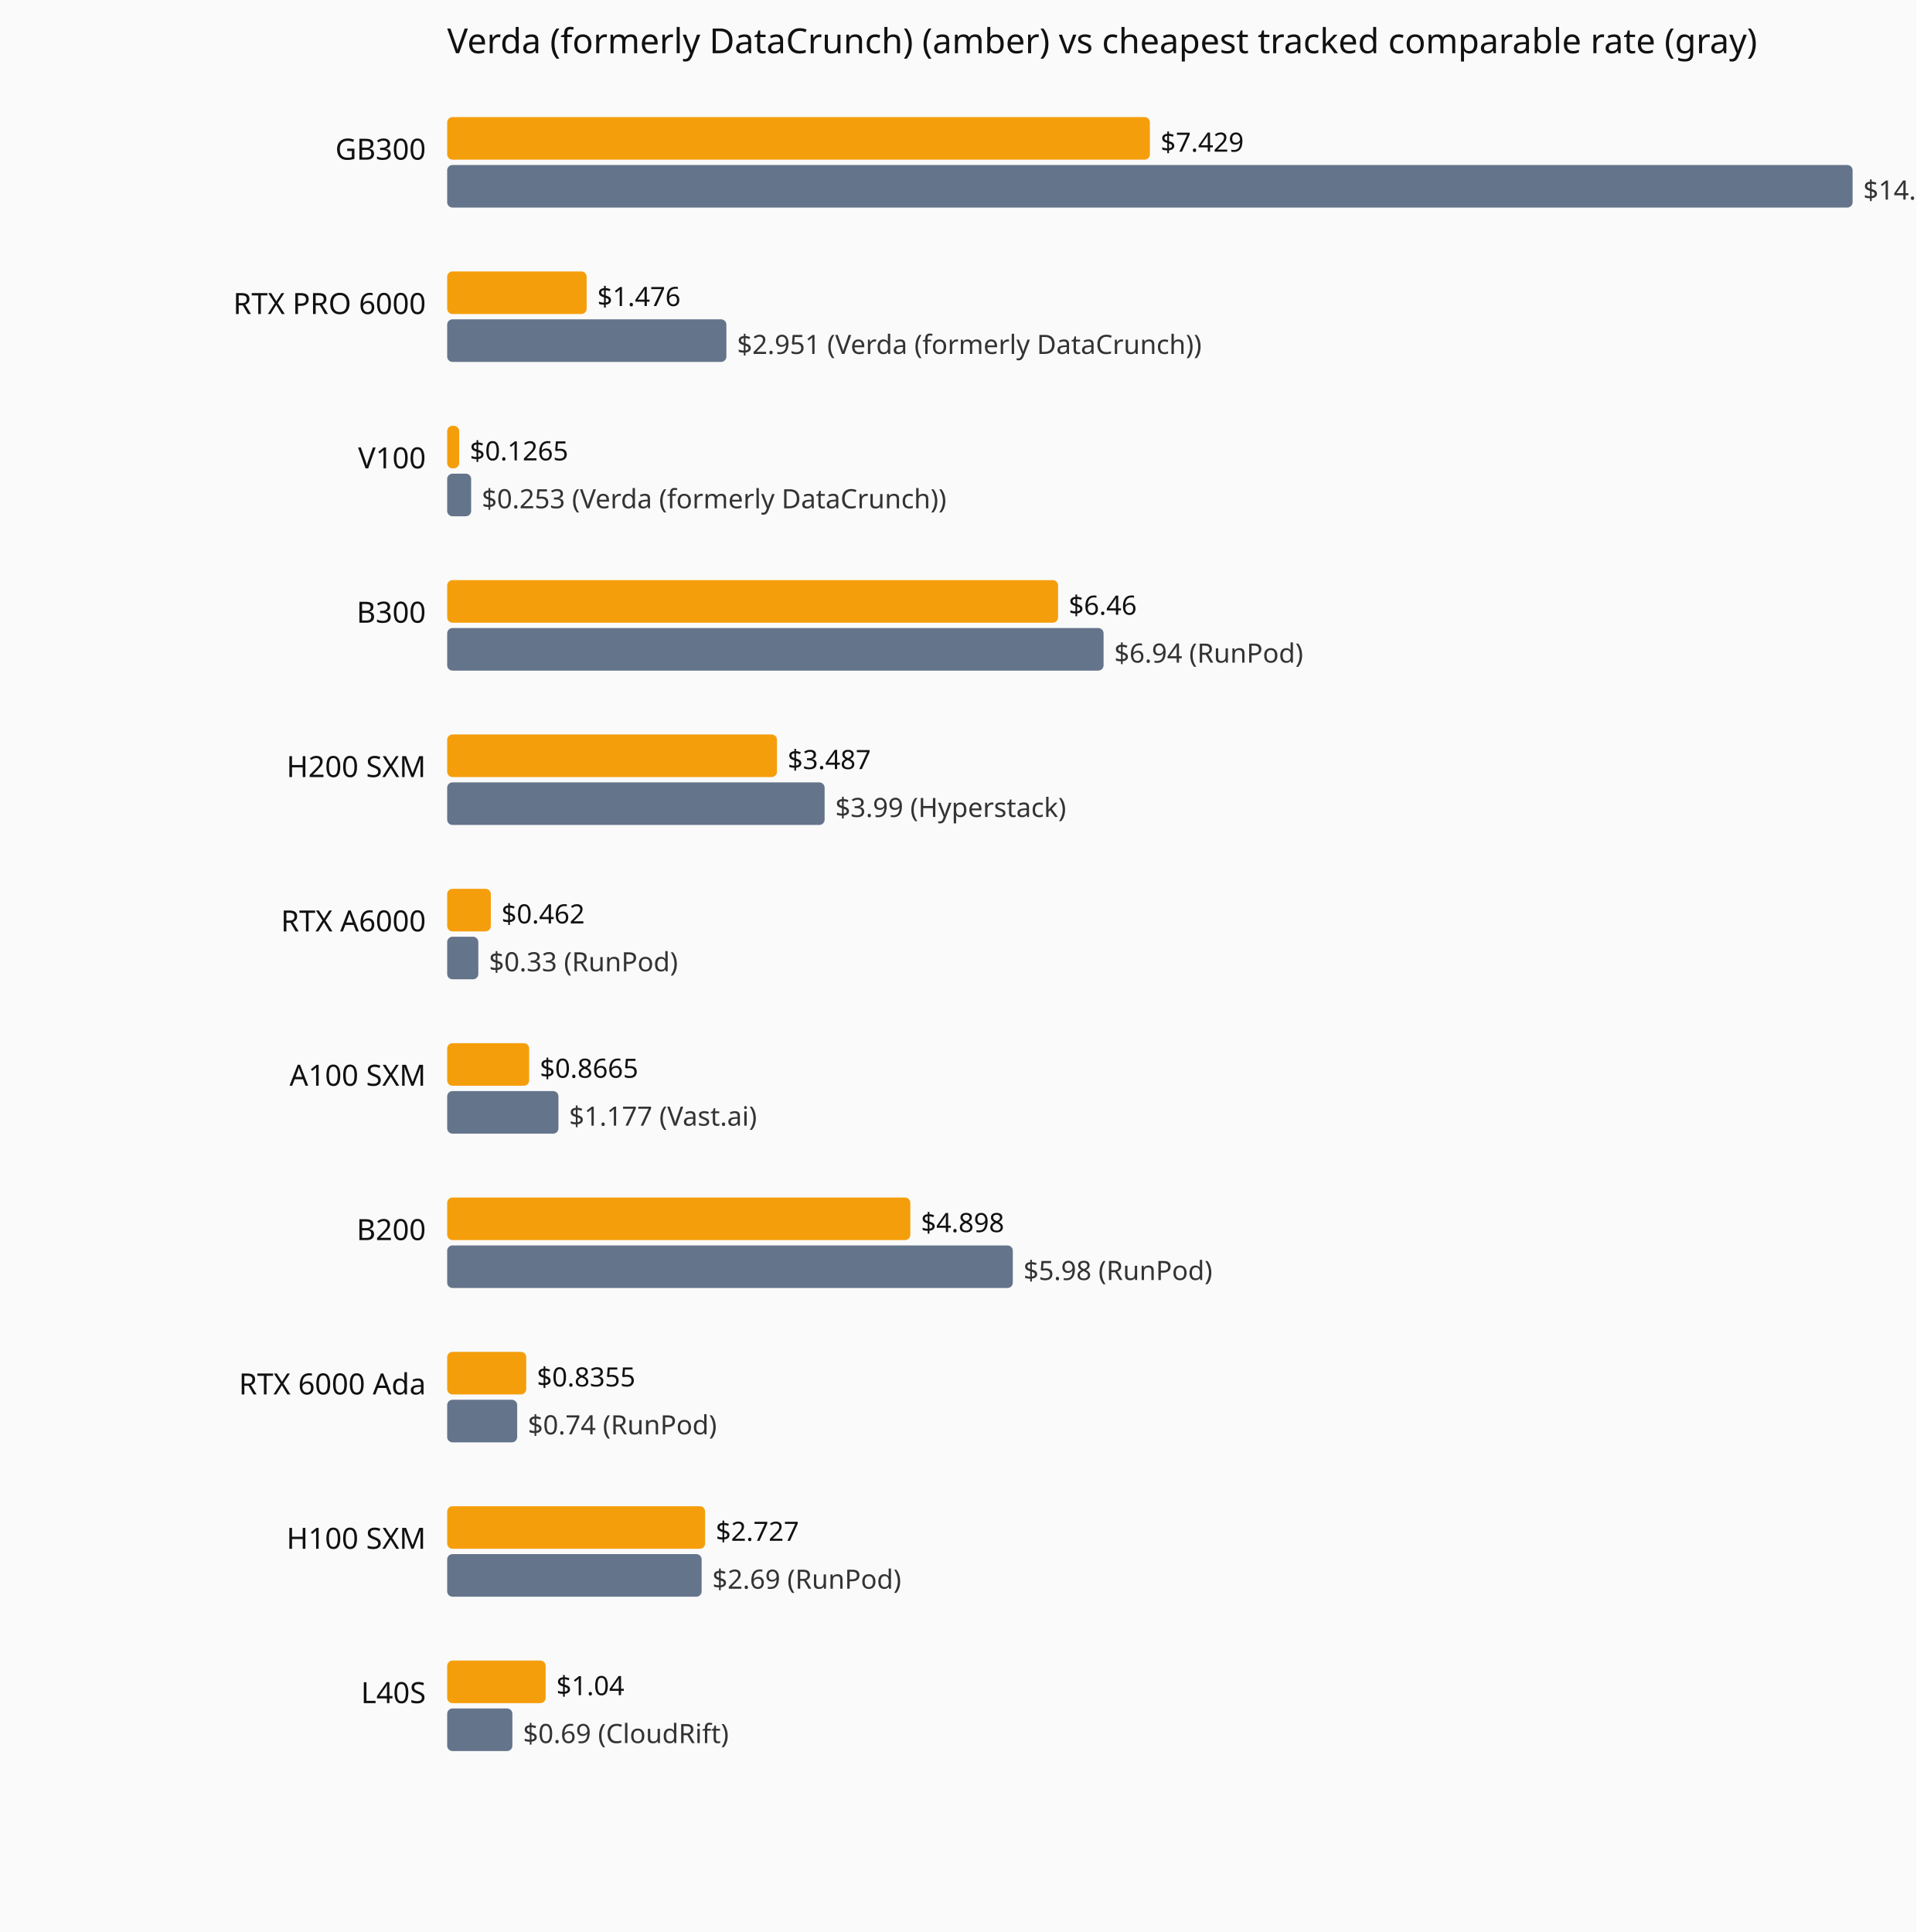
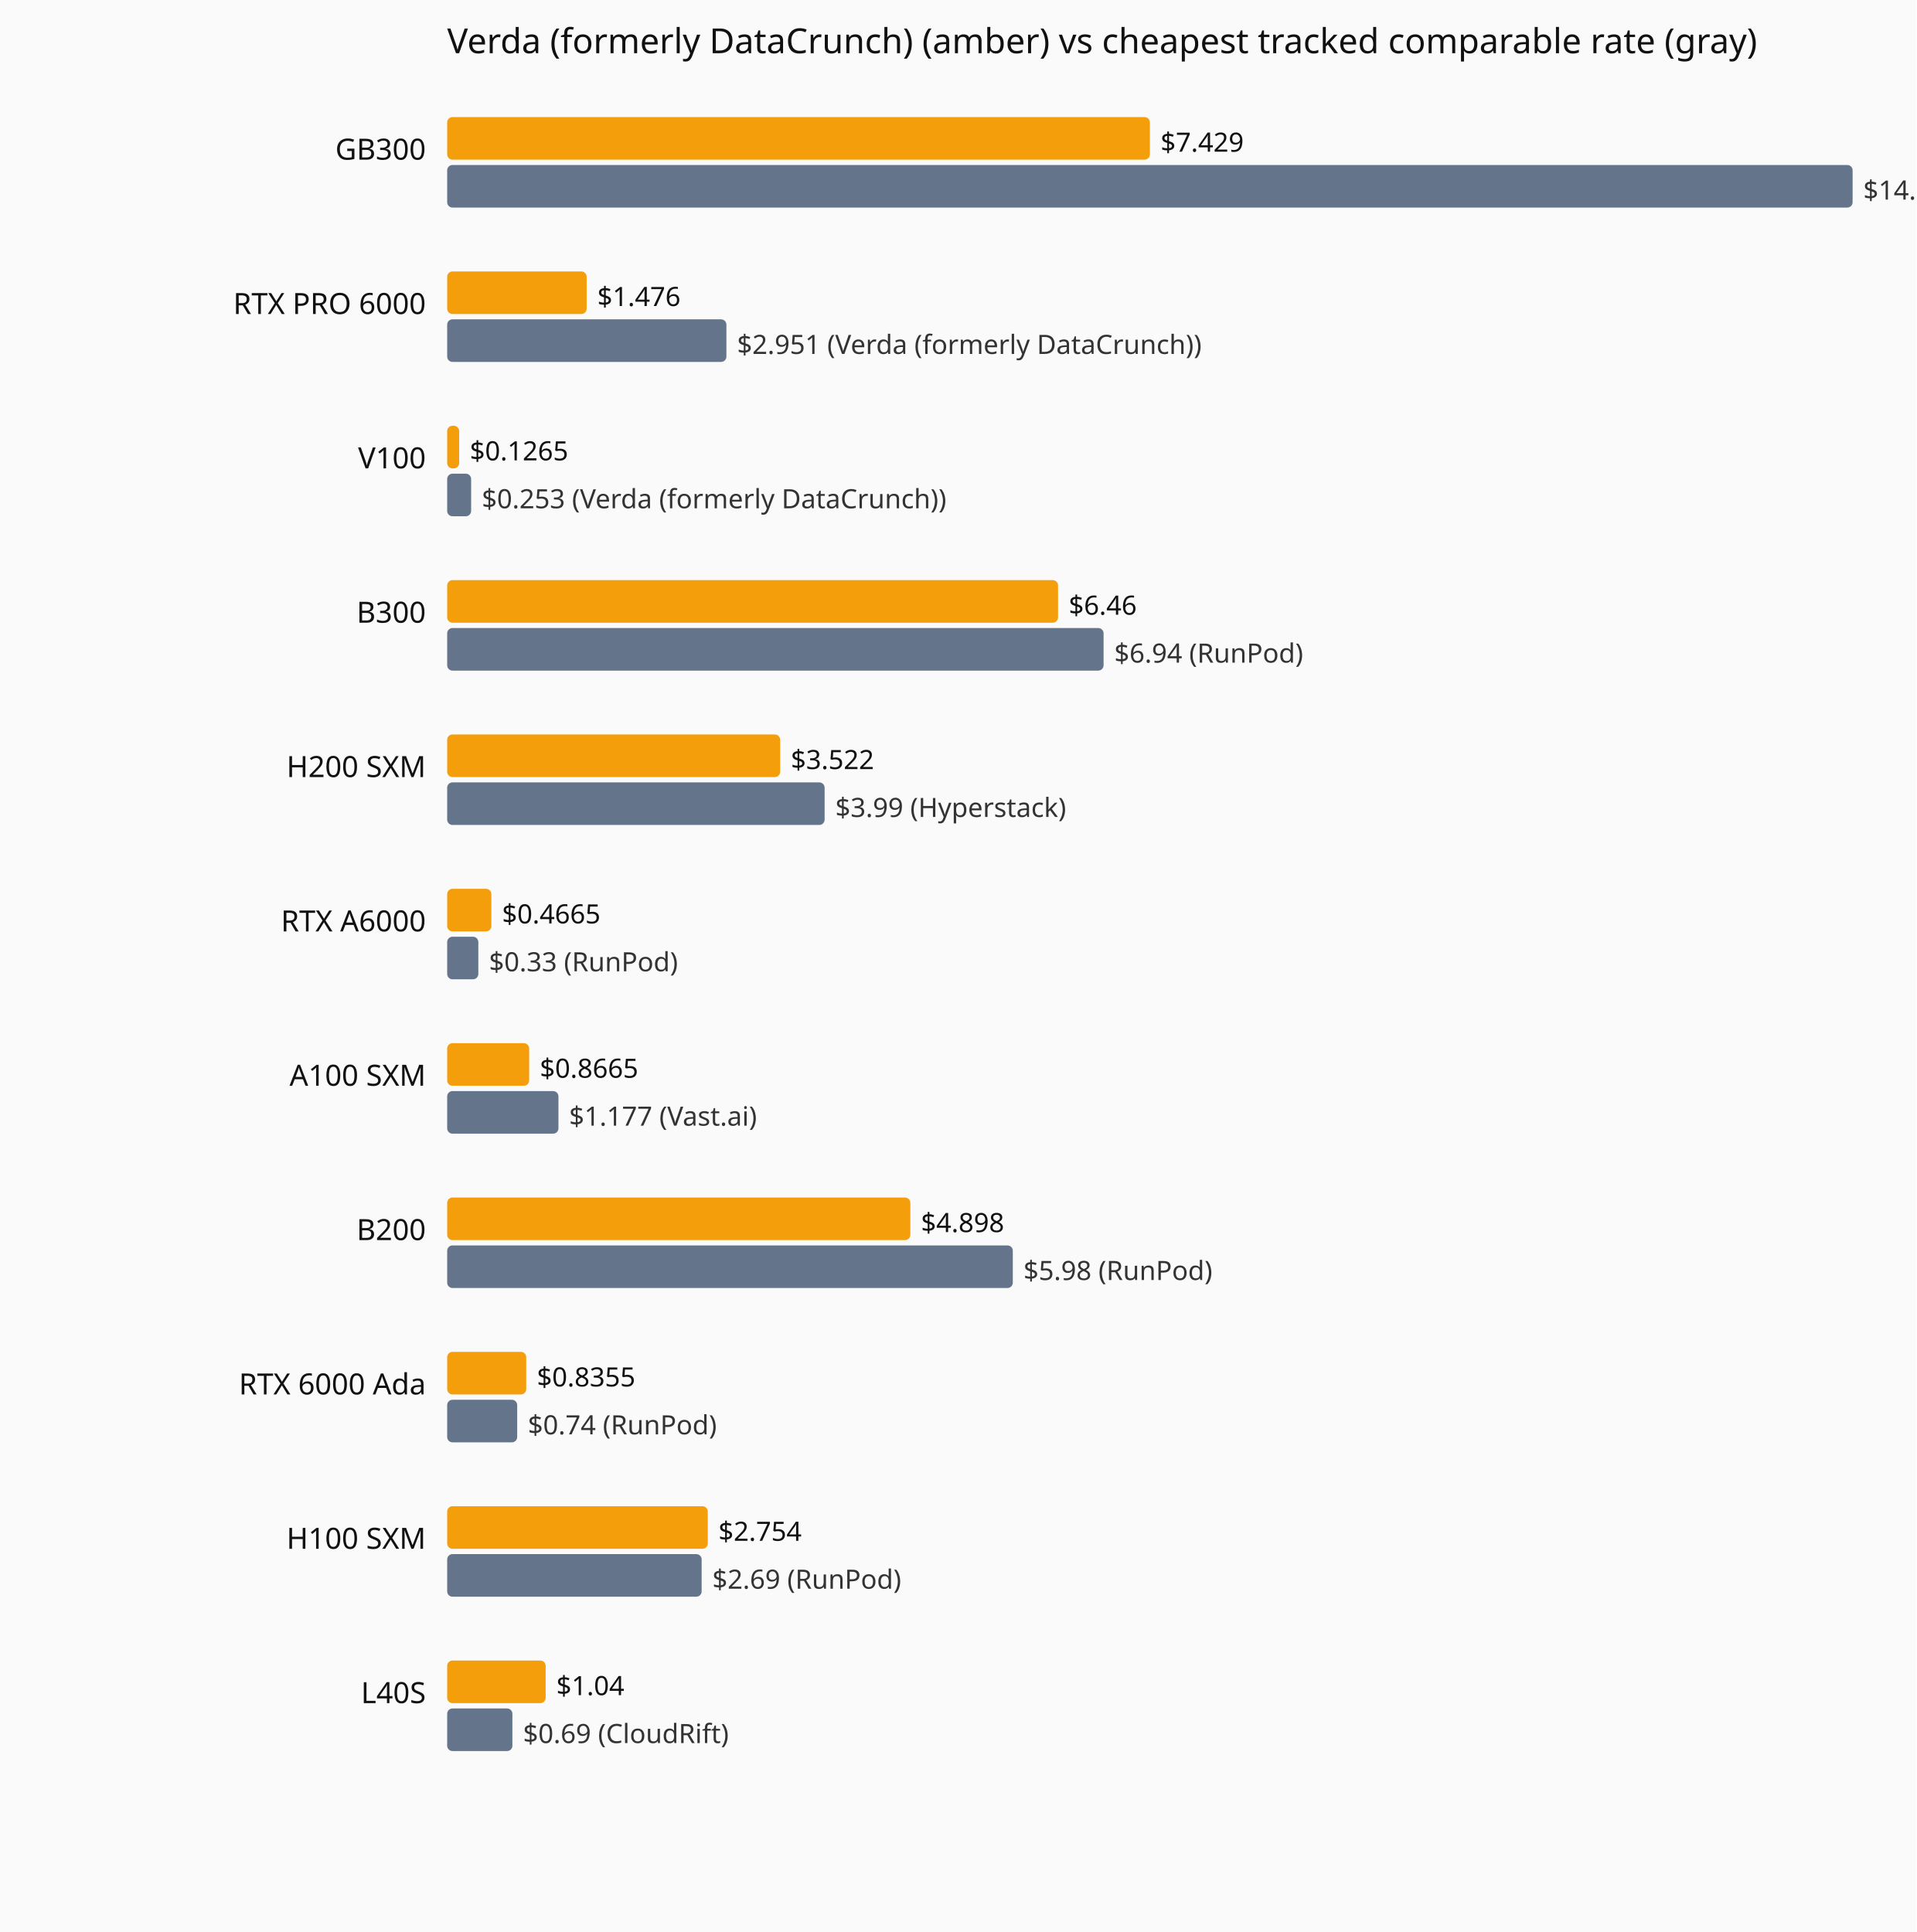
<svg xmlns="http://www.w3.org/2000/svg" viewBox="0 0 720 726" role="img" aria-label="Current hourly rate versus the cheapest tracked vendor, by GPU model.">
  <rect width="720" height="726" fill="#fafafa" />
  <text x="168" y="20" font-family="system-ui,sans-serif" font-size="13" fill="#111">Verda (formerly DataCrunch) (amber) vs cheapest tracked comparable rate (gray)</text>
  <text x="160" y="60" text-anchor="end" font-family="system-ui,sans-serif" font-size="11" fill="#111">GB300</text>
  <rect x="168" y="44" width="264.0" height="16" fill="#f59e0b" rx="2" />
  <text x="436.0" y="57" font-family="system-ui,sans-serif" font-size="10" fill="#111">$7.429</text>
  <rect x="168" y="62" width="528.0" height="16" fill="#64748b" rx="2" />
  <text x="700.0" y="75" font-family="system-ui,sans-serif" font-size="10" fill="#333">$14.86 (Verda (formerly DataCrunch))</text>
  <text x="160" y="118" text-anchor="end" font-family="system-ui,sans-serif" font-size="11" fill="#111">RTX PRO 6000</text>
  <rect x="168" y="102" width="52.4" height="16" fill="#f59e0b" rx="2" />
  <text x="224.4" y="115" font-family="system-ui,sans-serif" font-size="10" fill="#111">$1.476</text>
  <rect x="168" y="120" width="104.9" height="16" fill="#64748b" rx="2" />
  <text x="276.9" y="133" font-family="system-ui,sans-serif" font-size="10" fill="#333">$2.951 (Verda (formerly DataCrunch))</text>
  <text x="160" y="176" text-anchor="end" font-family="system-ui,sans-serif" font-size="11" fill="#111">V100</text>
  <rect x="168" y="160" width="4.5" height="16" fill="#f59e0b" rx="2" />
  <text x="176.5" y="173" font-family="system-ui,sans-serif" font-size="10" fill="#111">$0.1265</text>
  <rect x="168" y="178" width="9.0" height="16" fill="#64748b" rx="2" />
  <text x="181.0" y="191" font-family="system-ui,sans-serif" font-size="10" fill="#333">$0.253 (Verda (formerly DataCrunch))</text>
  <text x="160" y="234" text-anchor="end" font-family="system-ui,sans-serif" font-size="11" fill="#111">B300</text>
  <rect x="168" y="218" width="229.5" height="16" fill="#f59e0b" rx="2" />
  <text x="401.5" y="231" font-family="system-ui,sans-serif" font-size="10" fill="#111">$6.46</text>
  <rect x="168" y="236" width="246.6" height="16" fill="#64748b" rx="2" />
  <text x="418.6" y="249" font-family="system-ui,sans-serif" font-size="10" fill="#333">$6.94 (RunPod)</text>
  <text x="160" y="292" text-anchor="end" font-family="system-ui,sans-serif" font-size="11" fill="#111">H200 SXM</text>
-   <rect x="168" y="276" width="123.9" height="16" fill="#f59e0b" rx="2" />
-   <text x="295.9" y="289" font-family="system-ui,sans-serif" font-size="10" fill="#111">$3.487</text>
+   <rect x="168" y="276" width="125.1" height="16" fill="#f59e0b" rx="2" />
+   <text x="297.1" y="289" font-family="system-ui,sans-serif" font-size="10" fill="#111">$3.522</text>
  <rect x="168" y="294" width="141.8" height="16" fill="#64748b" rx="2" />
  <text x="313.8" y="307" font-family="system-ui,sans-serif" font-size="10" fill="#333">$3.99 (Hyperstack)</text>
  <text x="160" y="350" text-anchor="end" font-family="system-ui,sans-serif" font-size="11" fill="#111">RTX A6000</text>
-   <rect x="168" y="334" width="16.4" height="16" fill="#f59e0b" rx="2" />
-   <text x="188.4" y="347" font-family="system-ui,sans-serif" font-size="10" fill="#111">$0.462</text>
+   <rect x="168" y="334" width="16.6" height="16" fill="#f59e0b" rx="2" />
+   <text x="188.6" y="347" font-family="system-ui,sans-serif" font-size="10" fill="#111">$0.4665</text>
  <rect x="168" y="352" width="11.7" height="16" fill="#64748b" rx="2" />
  <text x="183.7" y="365" font-family="system-ui,sans-serif" font-size="10" fill="#333">$0.33 (RunPod)</text>
  <text x="160" y="408" text-anchor="end" font-family="system-ui,sans-serif" font-size="11" fill="#111">A100 SXM</text>
  <rect x="168" y="392" width="30.8" height="16" fill="#f59e0b" rx="2" />
  <text x="202.8" y="405" font-family="system-ui,sans-serif" font-size="10" fill="#111">$0.8665</text>
  <rect x="168" y="410" width="41.8" height="16" fill="#64748b" rx="2" />
  <text x="213.8" y="423" font-family="system-ui,sans-serif" font-size="10" fill="#333">$1.177 (Vast.ai)</text>
  <text x="160" y="466" text-anchor="end" font-family="system-ui,sans-serif" font-size="11" fill="#111">B200</text>
  <rect x="168" y="450" width="174.0" height="16" fill="#f59e0b" rx="2" />
  <text x="346.0" y="463" font-family="system-ui,sans-serif" font-size="10" fill="#111">$4.898</text>
  <rect x="168" y="468" width="212.5" height="16" fill="#64748b" rx="2" />
  <text x="384.5" y="481" font-family="system-ui,sans-serif" font-size="10" fill="#333">$5.98 (RunPod)</text>
  <text x="160" y="524" text-anchor="end" font-family="system-ui,sans-serif" font-size="11" fill="#111">RTX 6000 Ada</text>
  <rect x="168" y="508" width="29.7" height="16" fill="#f59e0b" rx="2" />
  <text x="201.7" y="521" font-family="system-ui,sans-serif" font-size="10" fill="#111">$0.8355</text>
  <rect x="168" y="526" width="26.3" height="16" fill="#64748b" rx="2" />
  <text x="198.3" y="539" font-family="system-ui,sans-serif" font-size="10" fill="#333">$0.74 (RunPod)</text>
  <text x="160" y="582" text-anchor="end" font-family="system-ui,sans-serif" font-size="11" fill="#111">H100 SXM</text>
-   <rect x="168" y="566" width="96.9" height="16" fill="#f59e0b" rx="2" />
-   <text x="268.9" y="579" font-family="system-ui,sans-serif" font-size="10" fill="#111">$2.727</text>
+   <rect x="168" y="566" width="97.9" height="16" fill="#f59e0b" rx="2" />
+   <text x="269.9" y="579" font-family="system-ui,sans-serif" font-size="10" fill="#111">$2.754</text>
  <rect x="168" y="584" width="95.6" height="16" fill="#64748b" rx="2" />
  <text x="267.6" y="597" font-family="system-ui,sans-serif" font-size="10" fill="#333">$2.69 (RunPod)</text>
  <text x="160" y="640" text-anchor="end" font-family="system-ui,sans-serif" font-size="11" fill="#111">L40S</text>
  <rect x="168" y="624" width="37.0" height="16" fill="#f59e0b" rx="2" />
  <text x="209.0" y="637" font-family="system-ui,sans-serif" font-size="10" fill="#111">$1.04</text>
  <rect x="168" y="642" width="24.5" height="16" fill="#64748b" rx="2" />
  <text x="196.5" y="655" font-family="system-ui,sans-serif" font-size="10" fill="#333">$0.69 (CloudRift)</text>
</svg>
